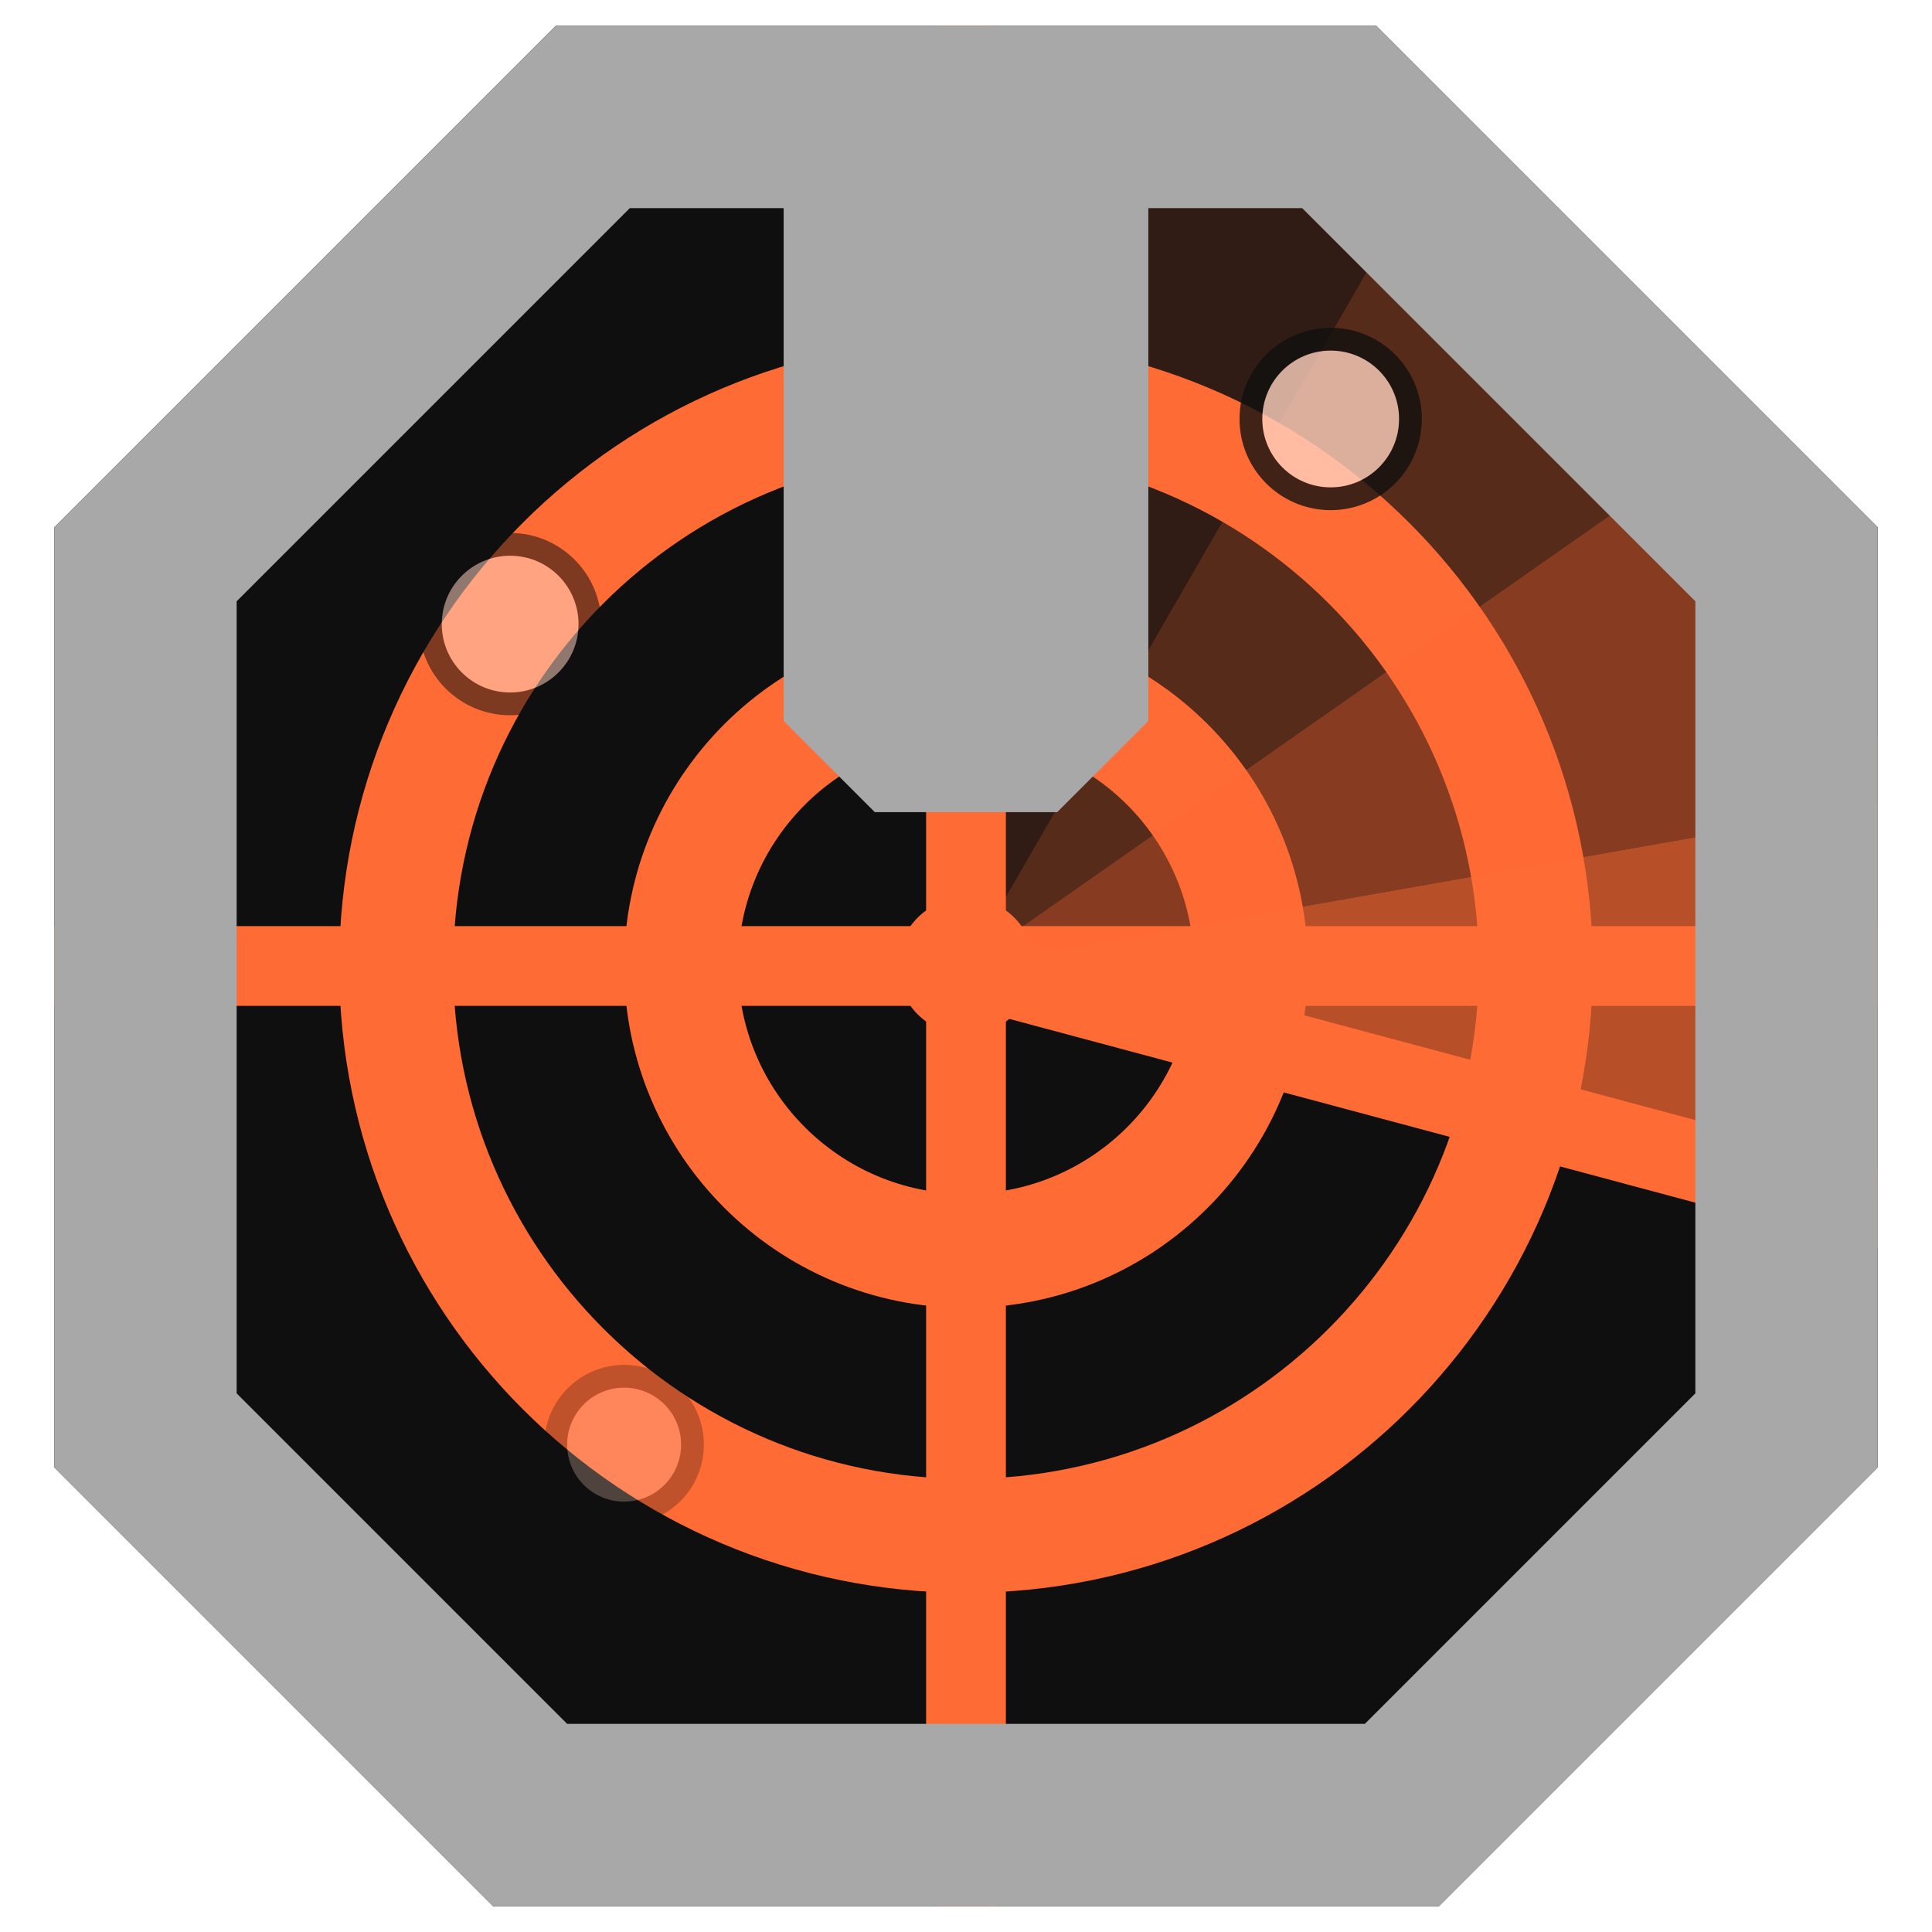
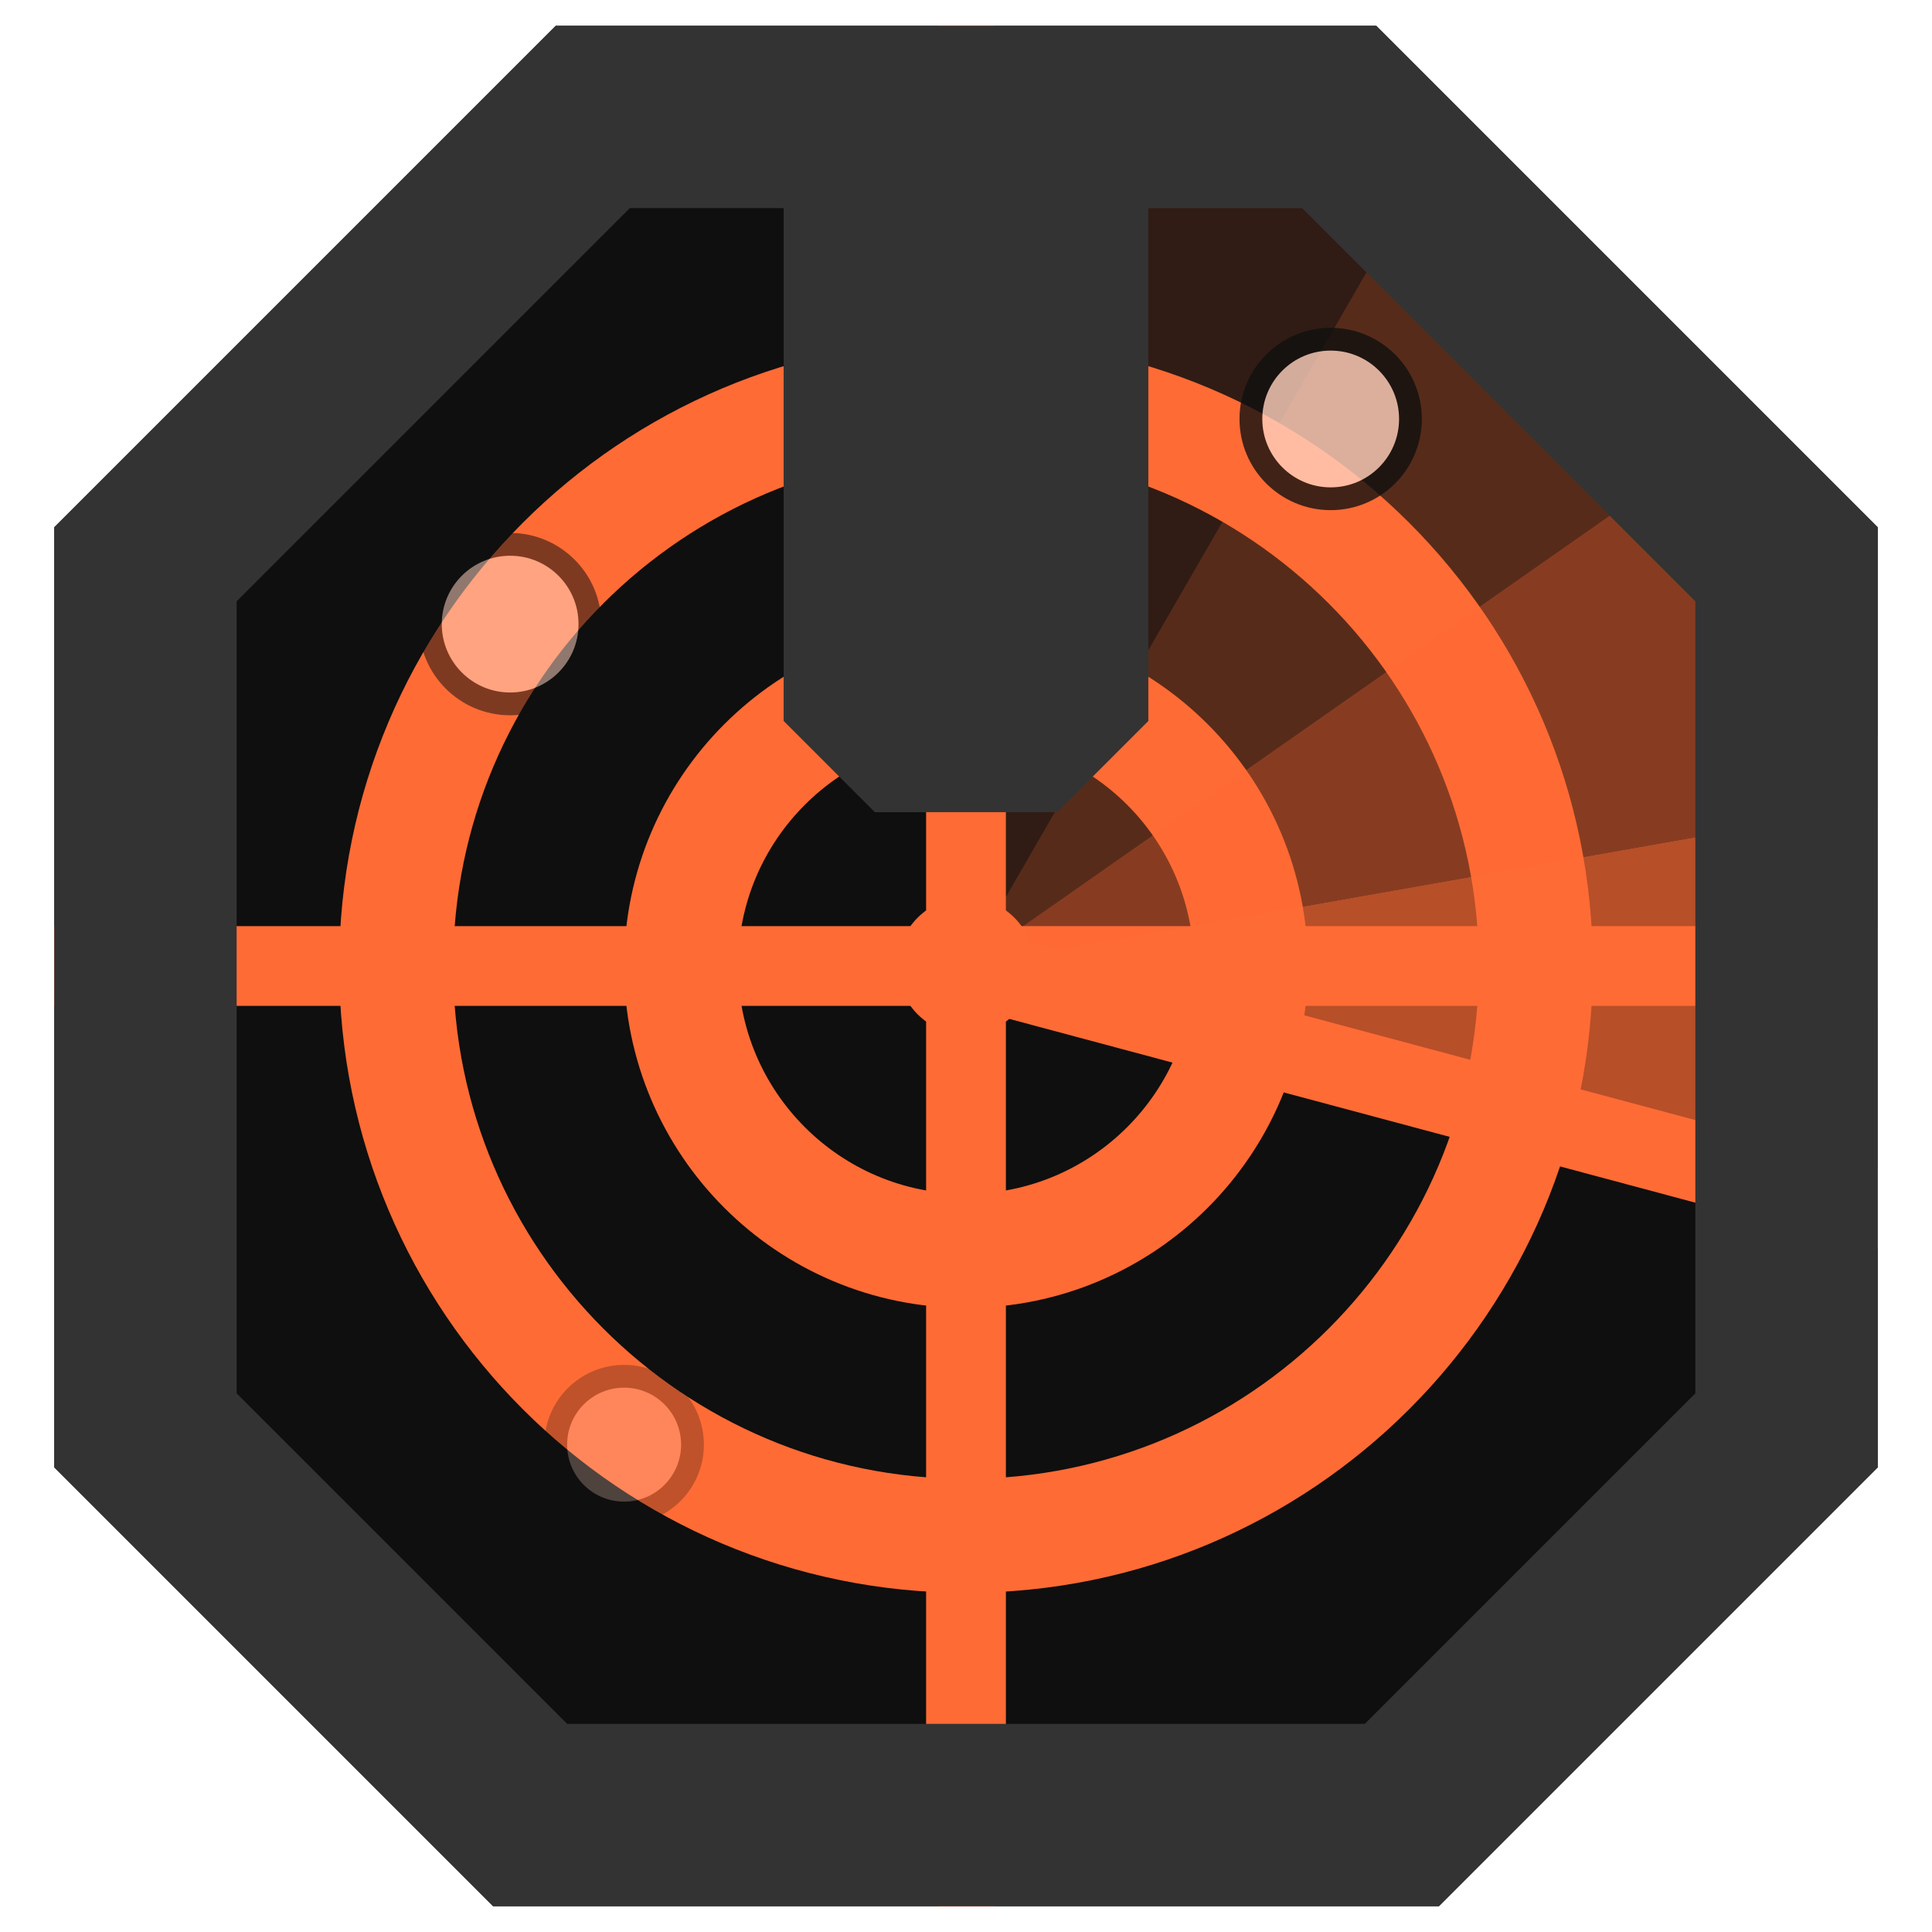
<svg xmlns="http://www.w3.org/2000/svg" width="512" height="512" viewBox="36 36 440 440" version="1.1">
  <defs>
    <clipPath id="silhouette">
      <path d="M184 91H328L416 179V344L339 421H173L96 344V179Z" />
    </clipPath>
  </defs>
  <g id="turret">
    <g>
      <g id="radar" clip-path="url(#silhouette)" transform="matrix(1.297708,0,0,1.297708,-76.21317,-76.21317)">
        <path fill="#0f0f0f" fill-opacity="1" d="m 184,91 h 144 l 88,88 v 165 l -77,77 H 173 L 96,344 V 179 Z" />
        <g fill="none" stroke="#ff6b35" stroke-linecap="round">
          <circle cx="256" cy="256" r="100" stroke-width="20" stroke-opacity="1" />
          <circle cx="256" cy="256" r="50" stroke-width="20" stroke-opacity="1" />
          <path d="M 256,96 V 416 M 96,256 h 320" stroke-width="14" stroke-opacity="1" />
        </g>
        <g id="sweep-world">
          <g id="sweep">
            <path fill="#ff6b35" fill-opacity="0.7" d="m 256,256 159.4,42.7 a 165,165 0 0 0 3.1,-71.4 z" />
            <path fill="#ff6b35" fill-opacity="0.5" d="M 256,256 418.5,227.3 A 165,165 0 0 0 391.2,161.4 Z" />
            <path fill="#ff6b35" fill-opacity="0.3" d="M 256,256 391.2,161.4 A 165,165 0 0 0 338.5,113.1 Z" />
            <path fill="#ff6b35" fill-opacity="0.14" d="M 256,256 338.5,113.1 A 165,165 0 0 0 270.4,91.6 Z" />
            <path d="m 256,256 159.4,42.7" stroke="#ff6b35" stroke-width="14" stroke-linecap="round" />
          </g>
        </g>
        <g fill="#ffd2bf" stroke="#0f0f0f" stroke-width="4">
          <circle cx="176" cy="196" r="14" opacity="0.537" />
          <circle cx="320" cy="160" r="14" opacity="0.791" />
          <circle cx="196" cy="340" r="12" opacity="0.269" />
        </g>
        <circle cx="256" cy="256" r="12" fill="#ff6b35" />
      </g>
-       <path id="frame" fill="#a8a8a8" fill-rule="evenodd" d="m 162.565,41.878 h 186.87 L 463.633,156.077 v 214.122 l -99.923,99.923 H 148.29 L 48.367,370.198 V 156.077 Z m 51.908,41.527 V 200.199 l 20.763,20.763 h 41.527 l 20.763,-20.763 V 83.405 h 35.038 l 89.542,89.542 v 180.381 l -75.267,75.267 H 165.16 L 89.893,353.328 V 172.947 L 179.435,83.405 Z" />
+       <path id="frame" fill="#333333" fill-rule="evenodd" d="m 162.565,41.878 h 186.87 L 463.633,156.077 v 214.122 l -99.923,99.923 H 148.29 L 48.367,370.198 V 156.077 Z m 51.908,41.527 V 200.199 l 20.763,20.763 h 41.527 l 20.763,-20.763 V 83.405 h 35.038 l 89.542,89.542 v 180.381 l -75.267,75.267 H 165.16 L 89.893,353.328 V 172.947 L 179.435,83.405 Z" />
    </g>
  </g>
</svg>
